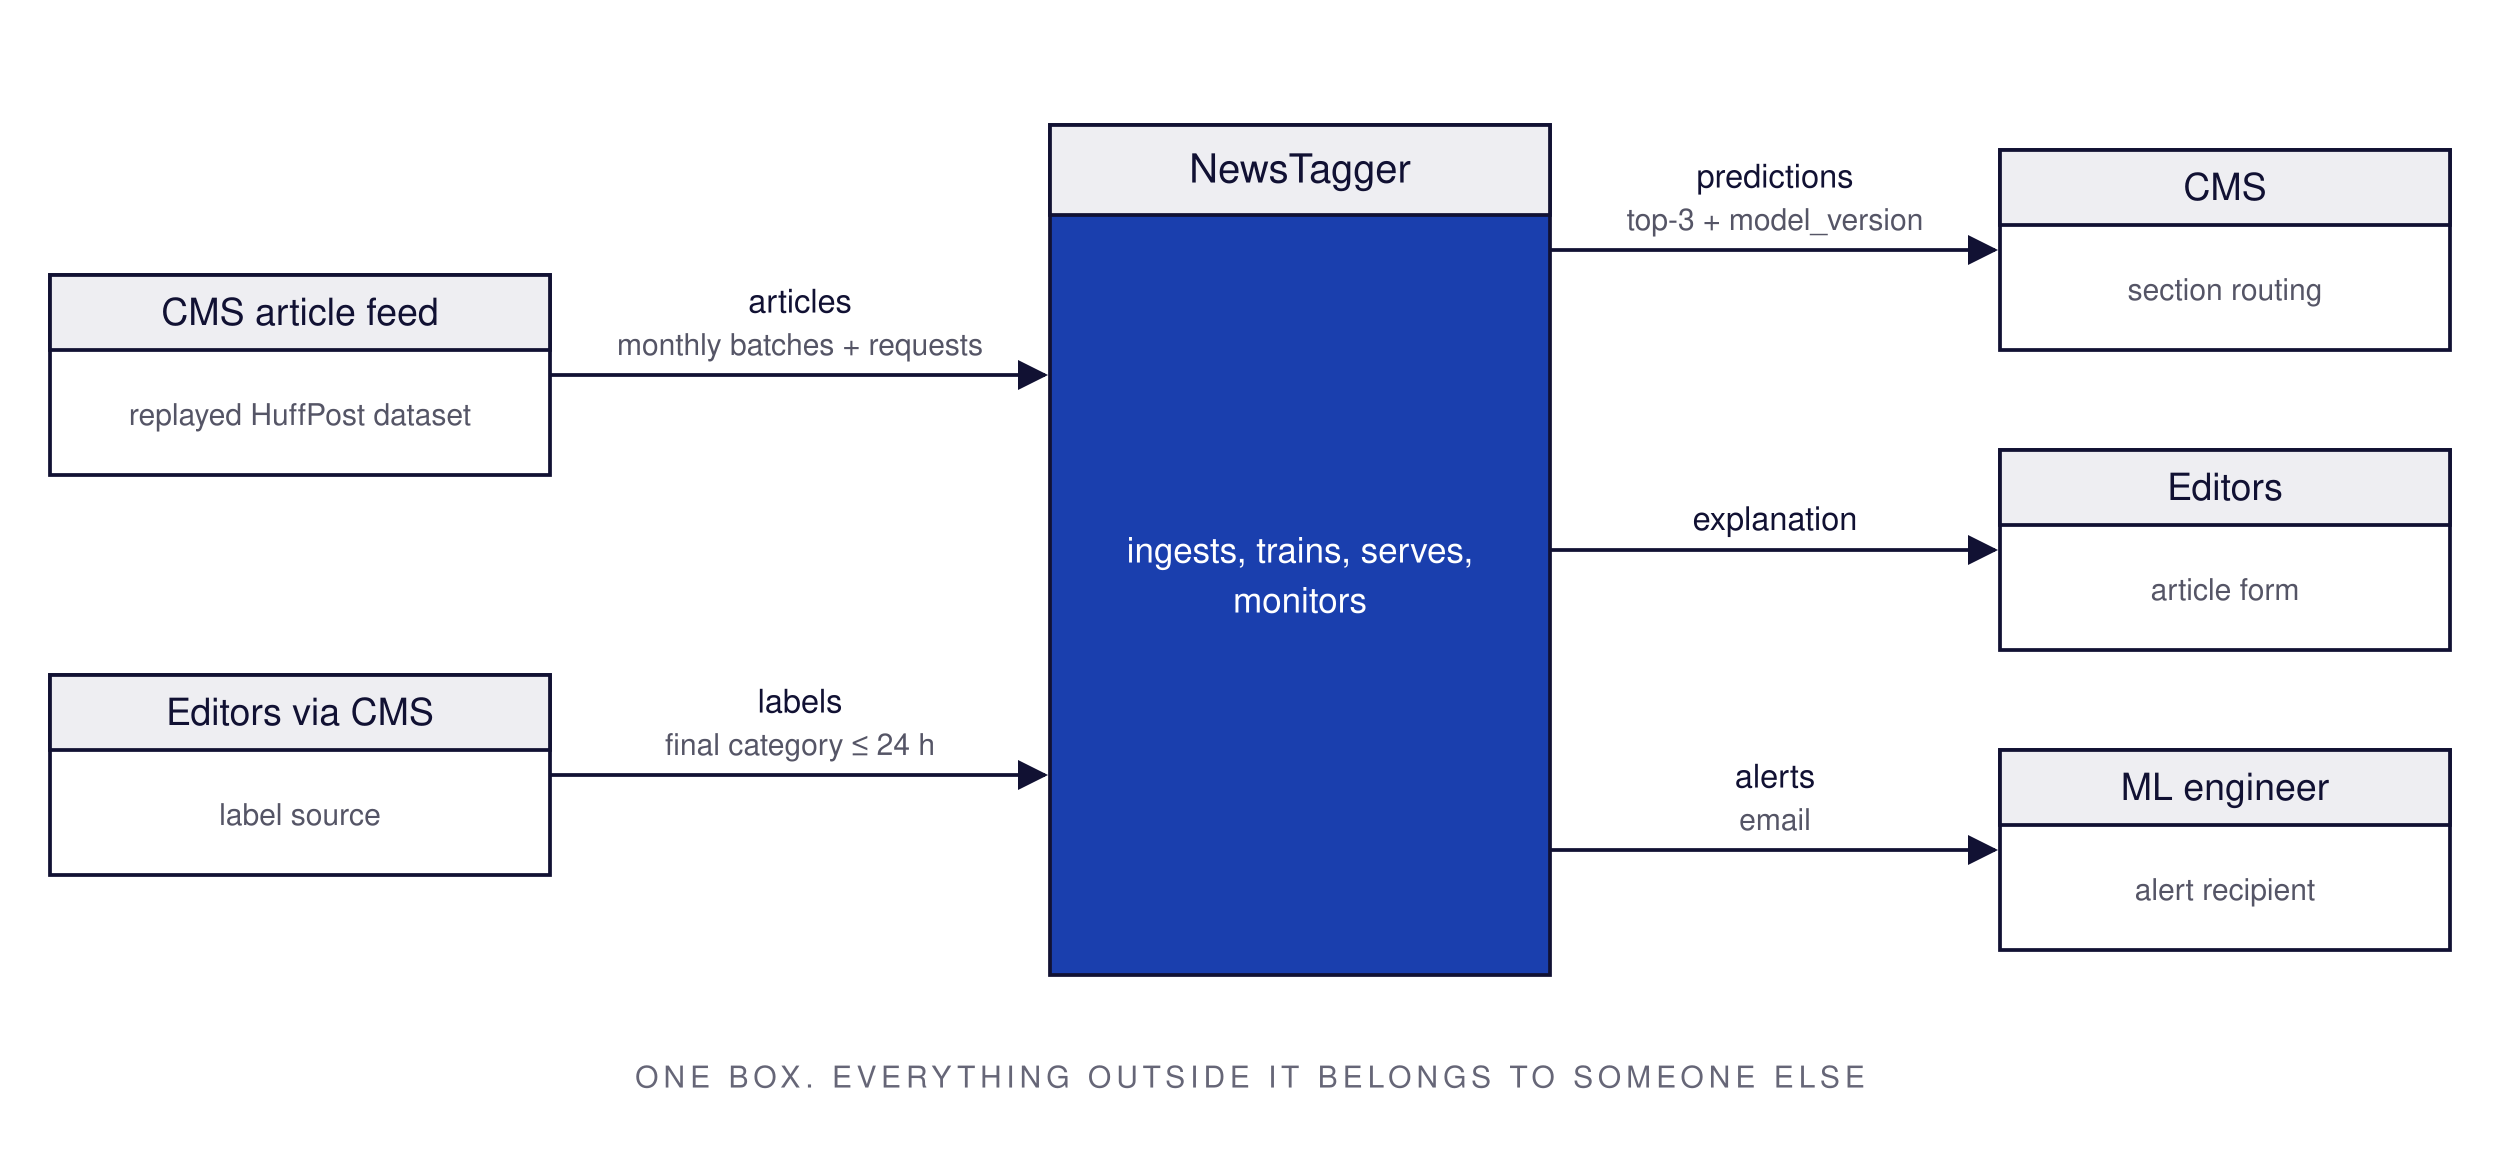
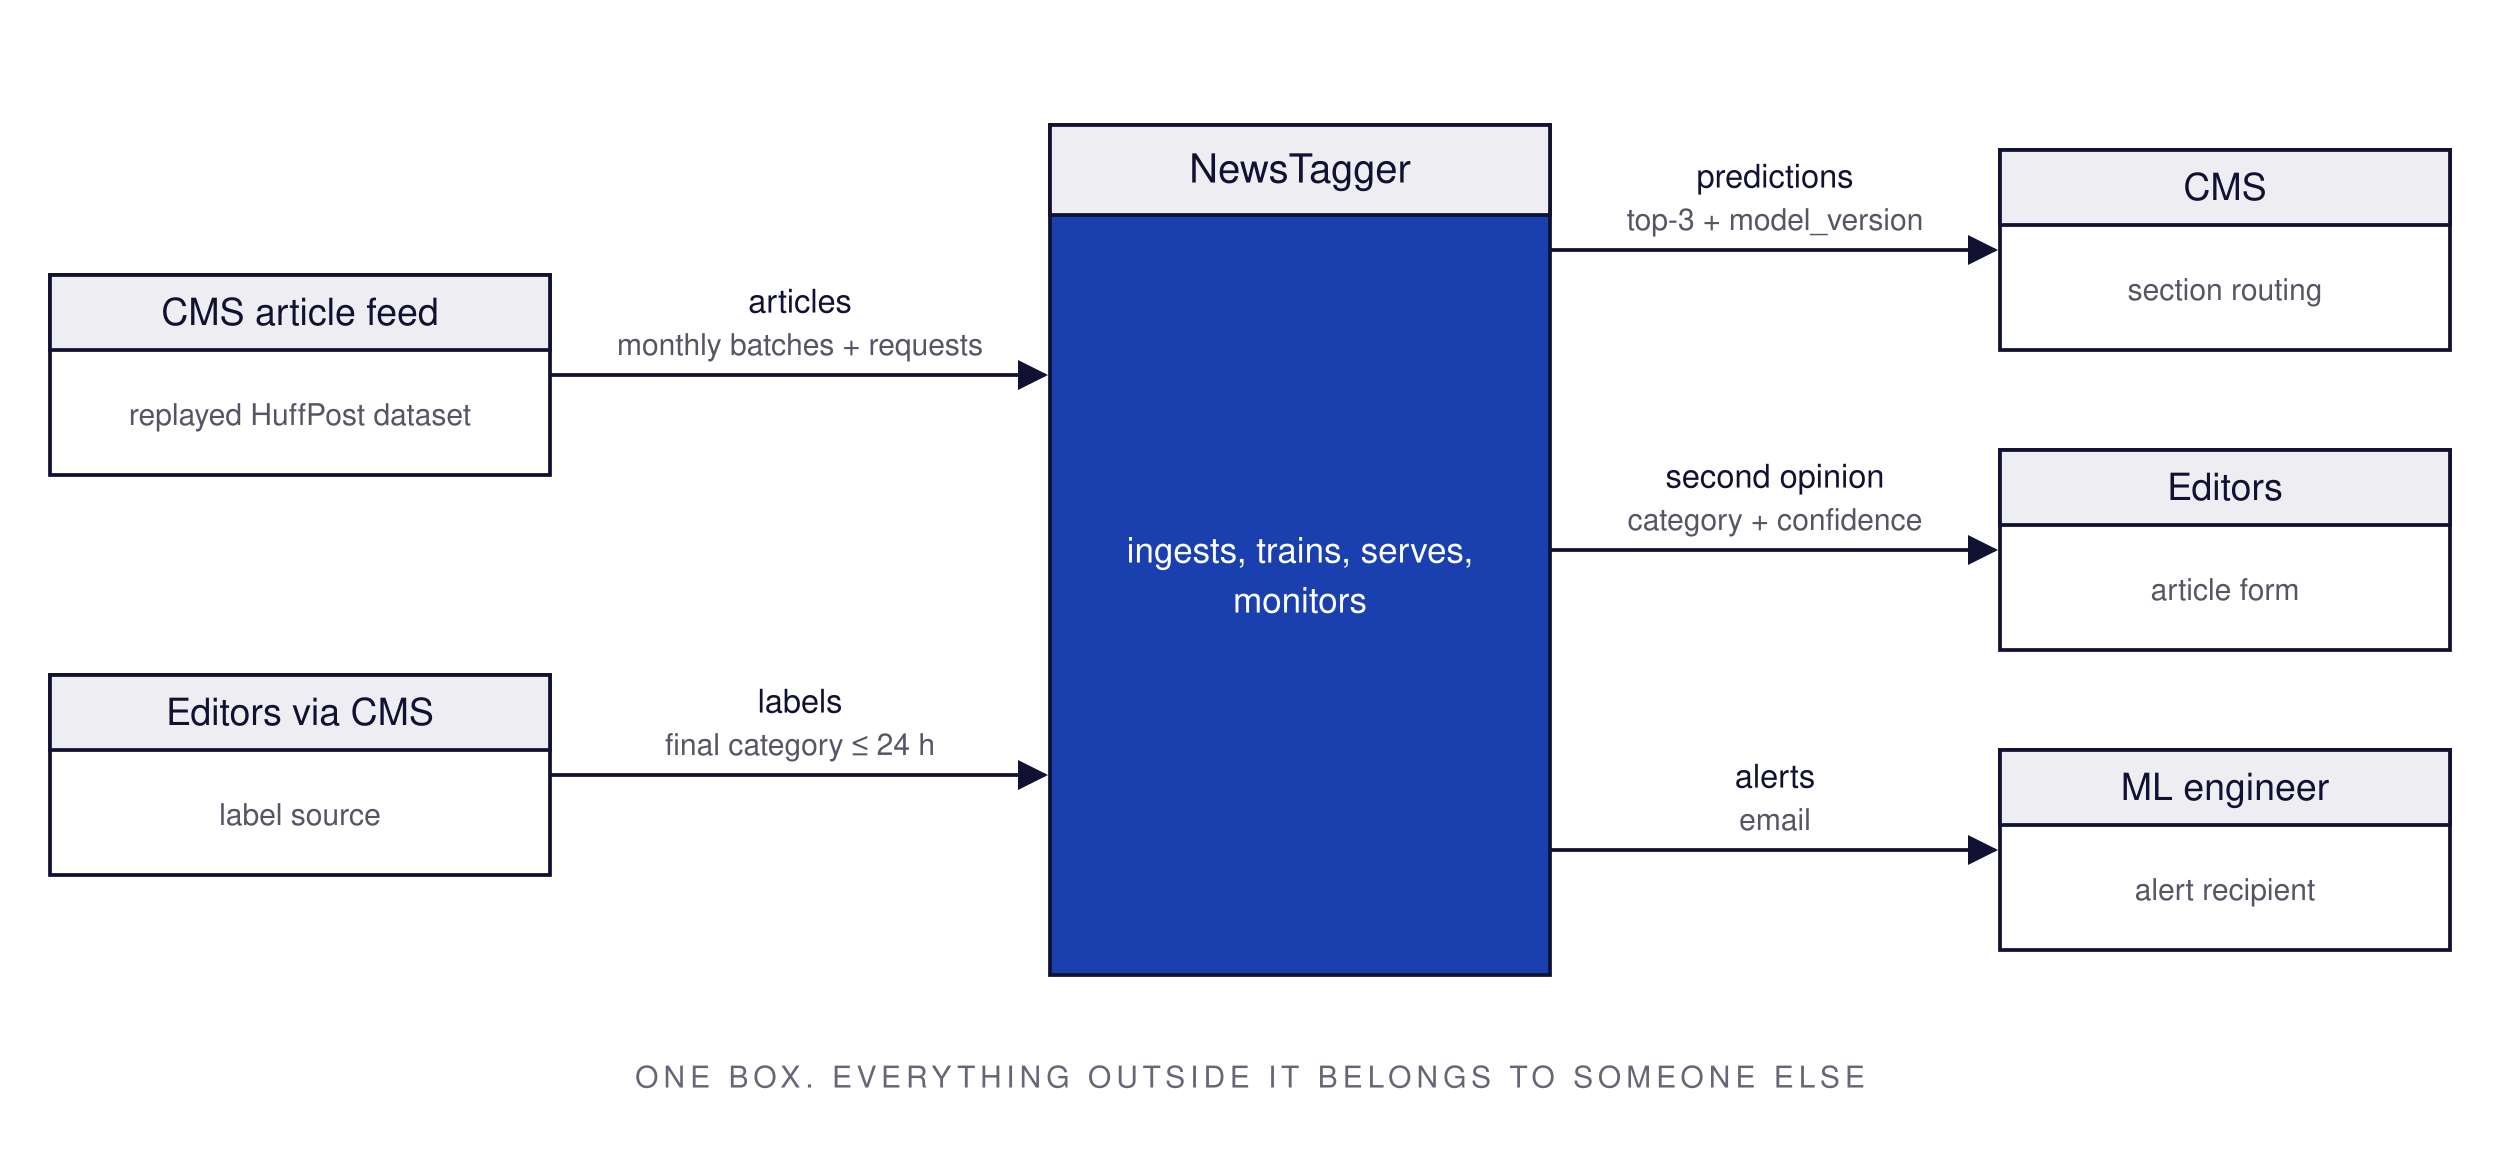
<svg xmlns="http://www.w3.org/2000/svg" viewBox="0 0 1000 460" width="1000" height="460" font-family="Helvetica, Arial, sans-serif">
  <defs>
    <marker id="arrow" viewBox="0 0 10 10" refX="9" refY="5" markerWidth="8" markerHeight="8" orient="auto">
      <path d="M0 0L10 5L0 10z" fill="#111133" />
    </marker>
  </defs>
  <rect width="1000" height="460" fill="#ffffff" />
  <g>
    <rect x="20" y="110" width="200" height="80" fill="#ffffff" stroke="#111133" stroke-width="1.5" />
    <rect x="20" y="110" width="200" height="30" fill="#eeeef2" stroke="#111133" stroke-width="1.5" />
    <text x="120" y="130" text-anchor="middle" font-size="15" fill="#111133">CMS article feed</text>
    <text x="120" y="170" text-anchor="middle" font-size="12" fill="#555566">replayed HuffPost dataset</text>
  </g>
  <g>
    <rect x="20" y="270" width="200" height="80" fill="#ffffff" stroke="#111133" stroke-width="1.5" />
    <rect x="20" y="270" width="200" height="30" fill="#eeeef2" stroke="#111133" stroke-width="1.5" />
    <text x="120" y="290" text-anchor="middle" font-size="15" fill="#111133">Editors via CMS</text>
    <text x="120" y="330" text-anchor="middle" font-size="12" fill="#555566">label source</text>
  </g>
  <rect x="420" y="50" width="200" height="340" fill="#1a3fae" stroke="#111133" stroke-width="1.5" />
  <rect x="420" y="50" width="200" height="36" fill="#eeeef2" stroke="#111133" stroke-width="1.5" />
  <text x="520" y="73" text-anchor="middle" font-size="16" fill="#111133">NewsTagger</text>
  <text x="520" y="225" text-anchor="middle" font-size="14" fill="#ffffff">ingests, trains, serves,</text>
  <text x="520" y="245" text-anchor="middle" font-size="14" fill="#ffffff">monitors</text>
  <g>
    <rect x="800" y="60" width="180" height="80" fill="#ffffff" stroke="#111133" stroke-width="1.5" />
    <rect x="800" y="60" width="180" height="30" fill="#eeeef2" stroke="#111133" stroke-width="1.5" />
    <text x="890" y="80" text-anchor="middle" font-size="15" fill="#111133">CMS</text>
    <text x="890" y="120" text-anchor="middle" font-size="12" fill="#555566">section routing</text>
  </g>
  <g>
    <rect x="800" y="180" width="180" height="80" fill="#ffffff" stroke="#111133" stroke-width="1.5" />
    <rect x="800" y="180" width="180" height="30" fill="#eeeef2" stroke="#111133" stroke-width="1.5" />
    <text x="890" y="200" text-anchor="middle" font-size="15" fill="#111133">Editors</text>
    <text x="890" y="240" text-anchor="middle" font-size="12" fill="#555566">article form</text>
  </g>
  <g>
    <rect x="800" y="300" width="180" height="80" fill="#ffffff" stroke="#111133" stroke-width="1.5" />
    <rect x="800" y="300" width="180" height="30" fill="#eeeef2" stroke="#111133" stroke-width="1.5" />
    <text x="890" y="320" text-anchor="middle" font-size="15" fill="#111133">ML engineer</text>
    <text x="890" y="360" text-anchor="middle" font-size="12" fill="#555566">alert recipient</text>
  </g>
  <line x1="220" y1="150" x2="418" y2="150" stroke="#111133" stroke-width="1.5" marker-end="url(#arrow)" />
  <text x="320" y="125" text-anchor="middle" font-size="13" fill="#111133">articles</text>
  <text x="320" y="142" text-anchor="middle" font-size="12" fill="#555566">monthly batches + requests</text>
  <line x1="220" y1="310" x2="418" y2="310" stroke="#111133" stroke-width="1.5" marker-end="url(#arrow)" />
  <text x="320" y="285" text-anchor="middle" font-size="13" fill="#111133">labels</text>
  <text x="320" y="302" text-anchor="middle" font-size="12" fill="#555566">final category ≤ 24 h</text>
  <line x1="620" y1="100" x2="798" y2="100" stroke="#111133" stroke-width="1.5" marker-end="url(#arrow)" />
  <text x="710" y="75" text-anchor="middle" font-size="13" fill="#111133">predictions</text>
  <text x="710" y="92" text-anchor="middle" font-size="12" fill="#555566">top-3 + model_version</text>
  <line x1="620" y1="220" x2="798" y2="220" stroke="#111133" stroke-width="1.5" marker-end="url(#arrow)" />
-   <text x="710" y="212" text-anchor="middle" font-size="13" fill="#111133">explanation</text>
+   <text x="710" y="195" text-anchor="middle" font-size="13" fill="#111133">second opinion</text>
+   <text x="710" y="212" text-anchor="middle" font-size="12" fill="#555566">category + confidence</text>
  <line x1="620" y1="340" x2="798" y2="340" stroke="#111133" stroke-width="1.5" marker-end="url(#arrow)" />
  <text x="710" y="315" text-anchor="middle" font-size="13" fill="#111133">alerts</text>
  <text x="710" y="332" text-anchor="middle" font-size="12" fill="#555566">email</text>
  <text x="500" y="435" text-anchor="middle" font-size="12" letter-spacing="2" fill="#666677">ONE BOX. EVERYTHING OUTSIDE IT BELONGS TO SOMEONE ELSE</text>
</svg>
